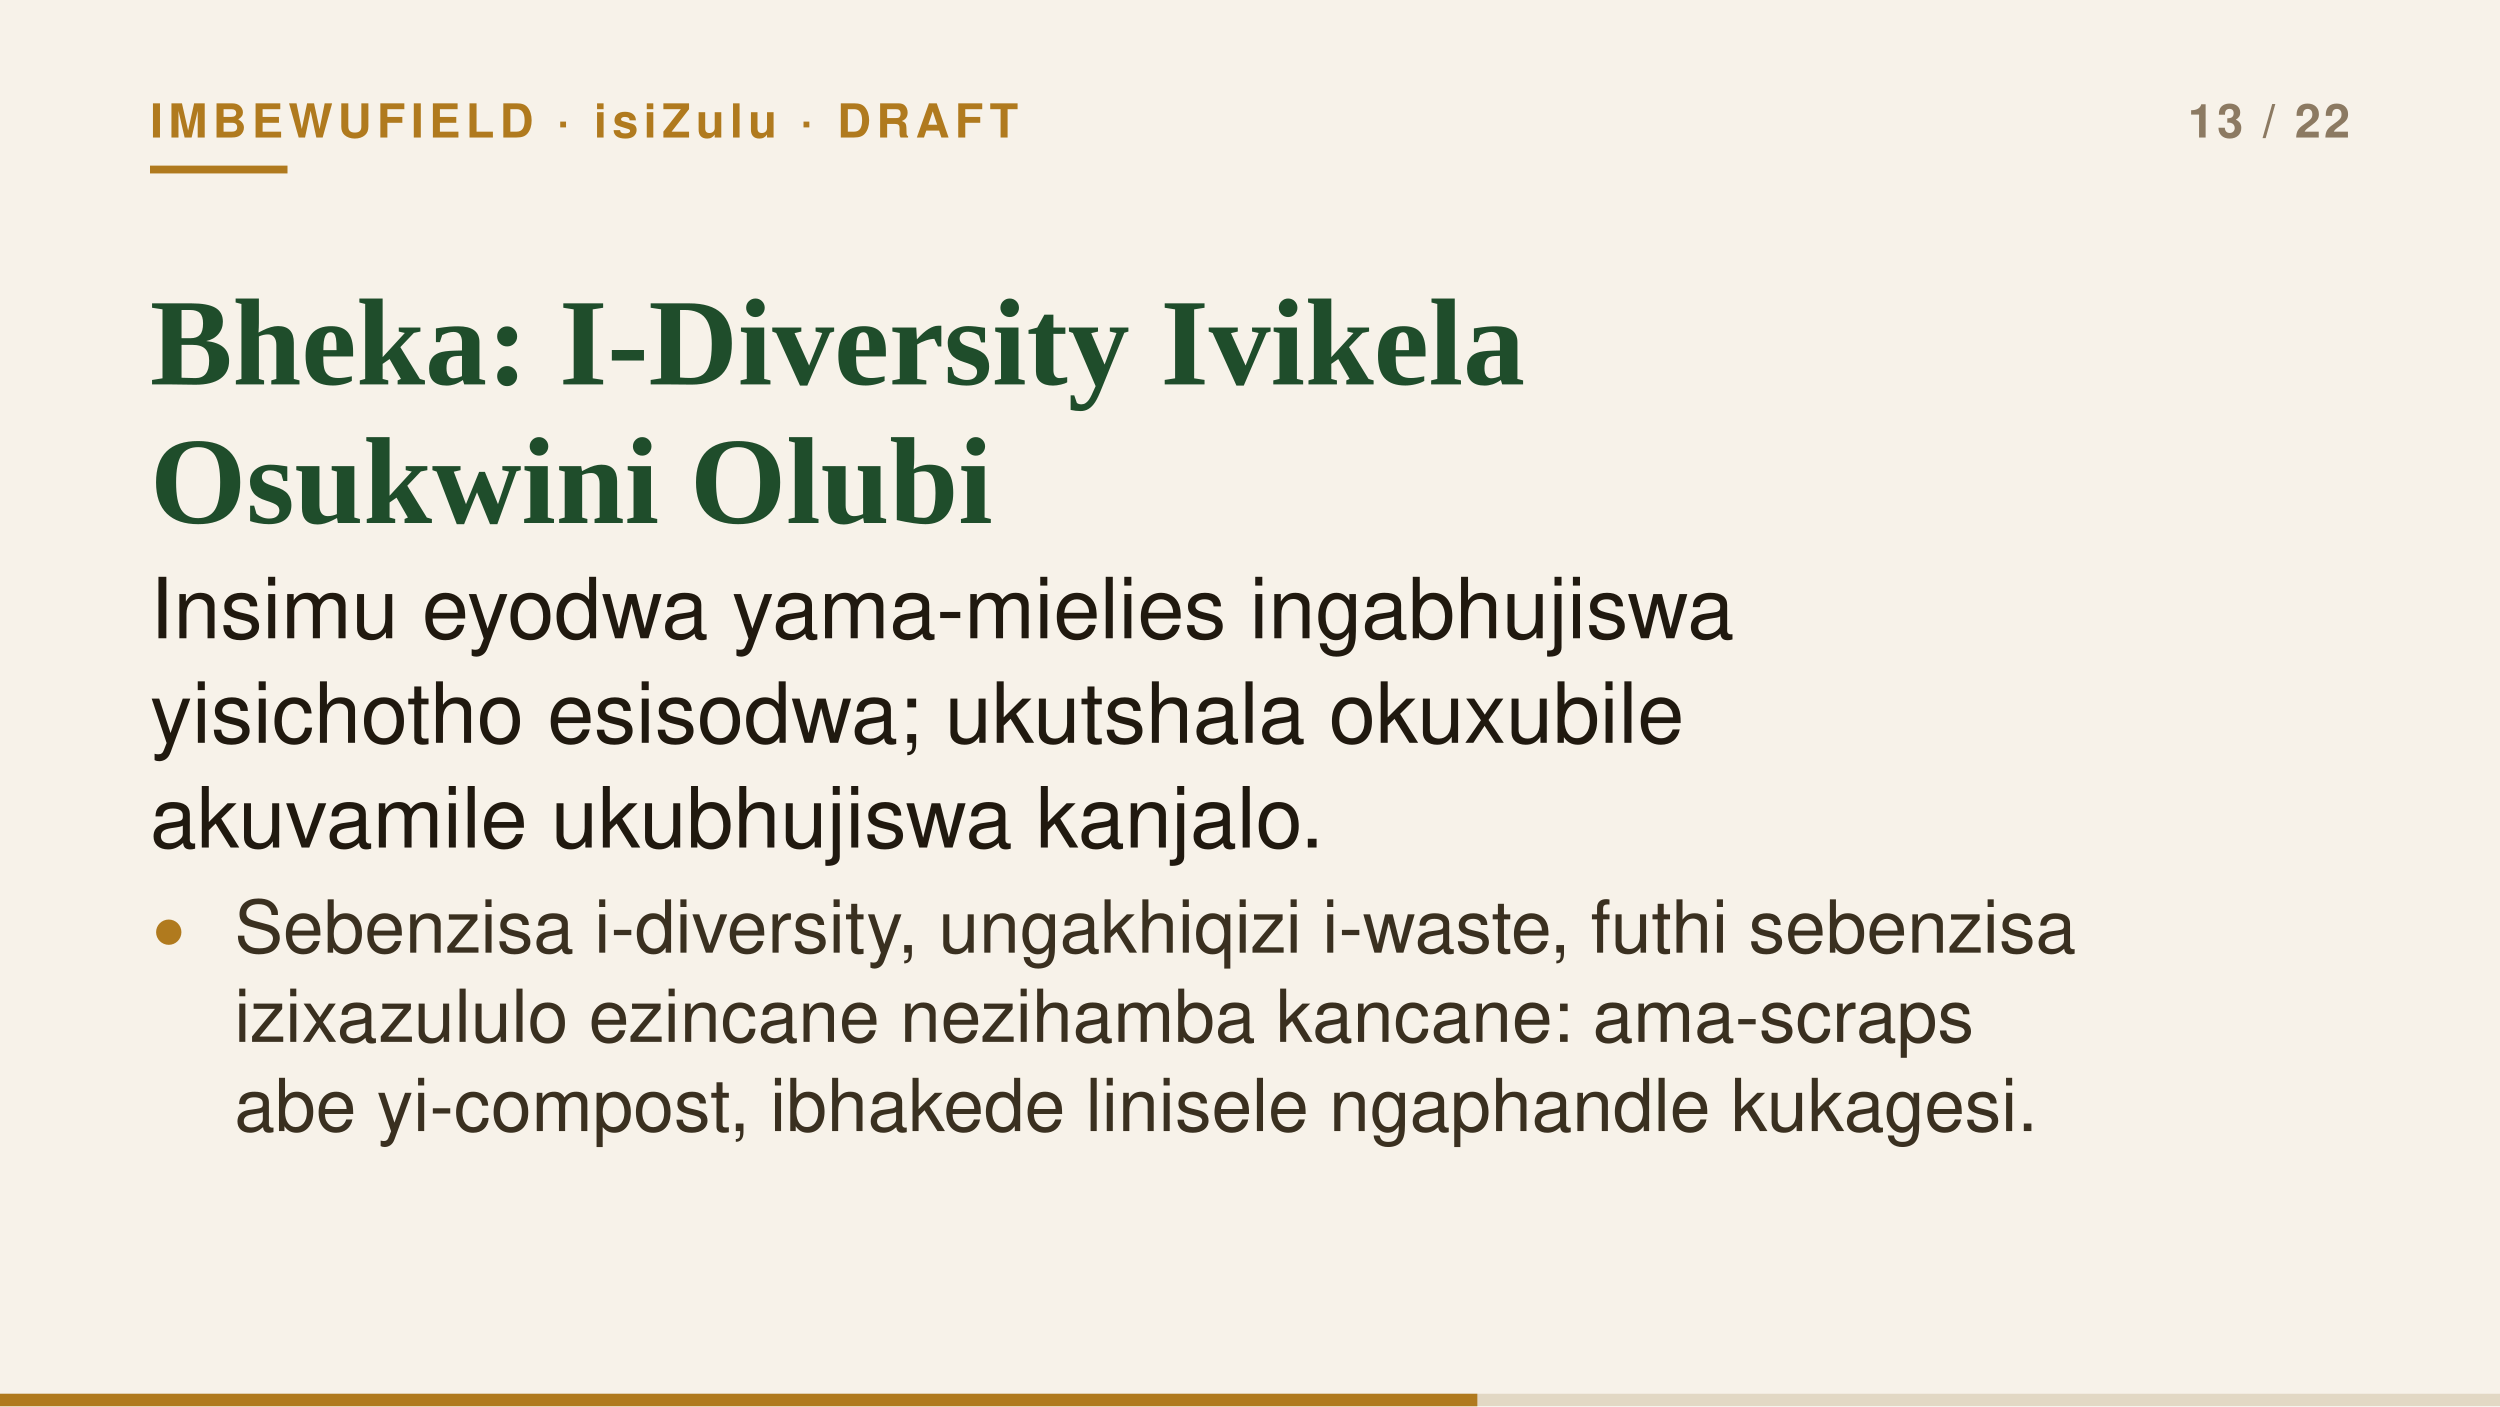
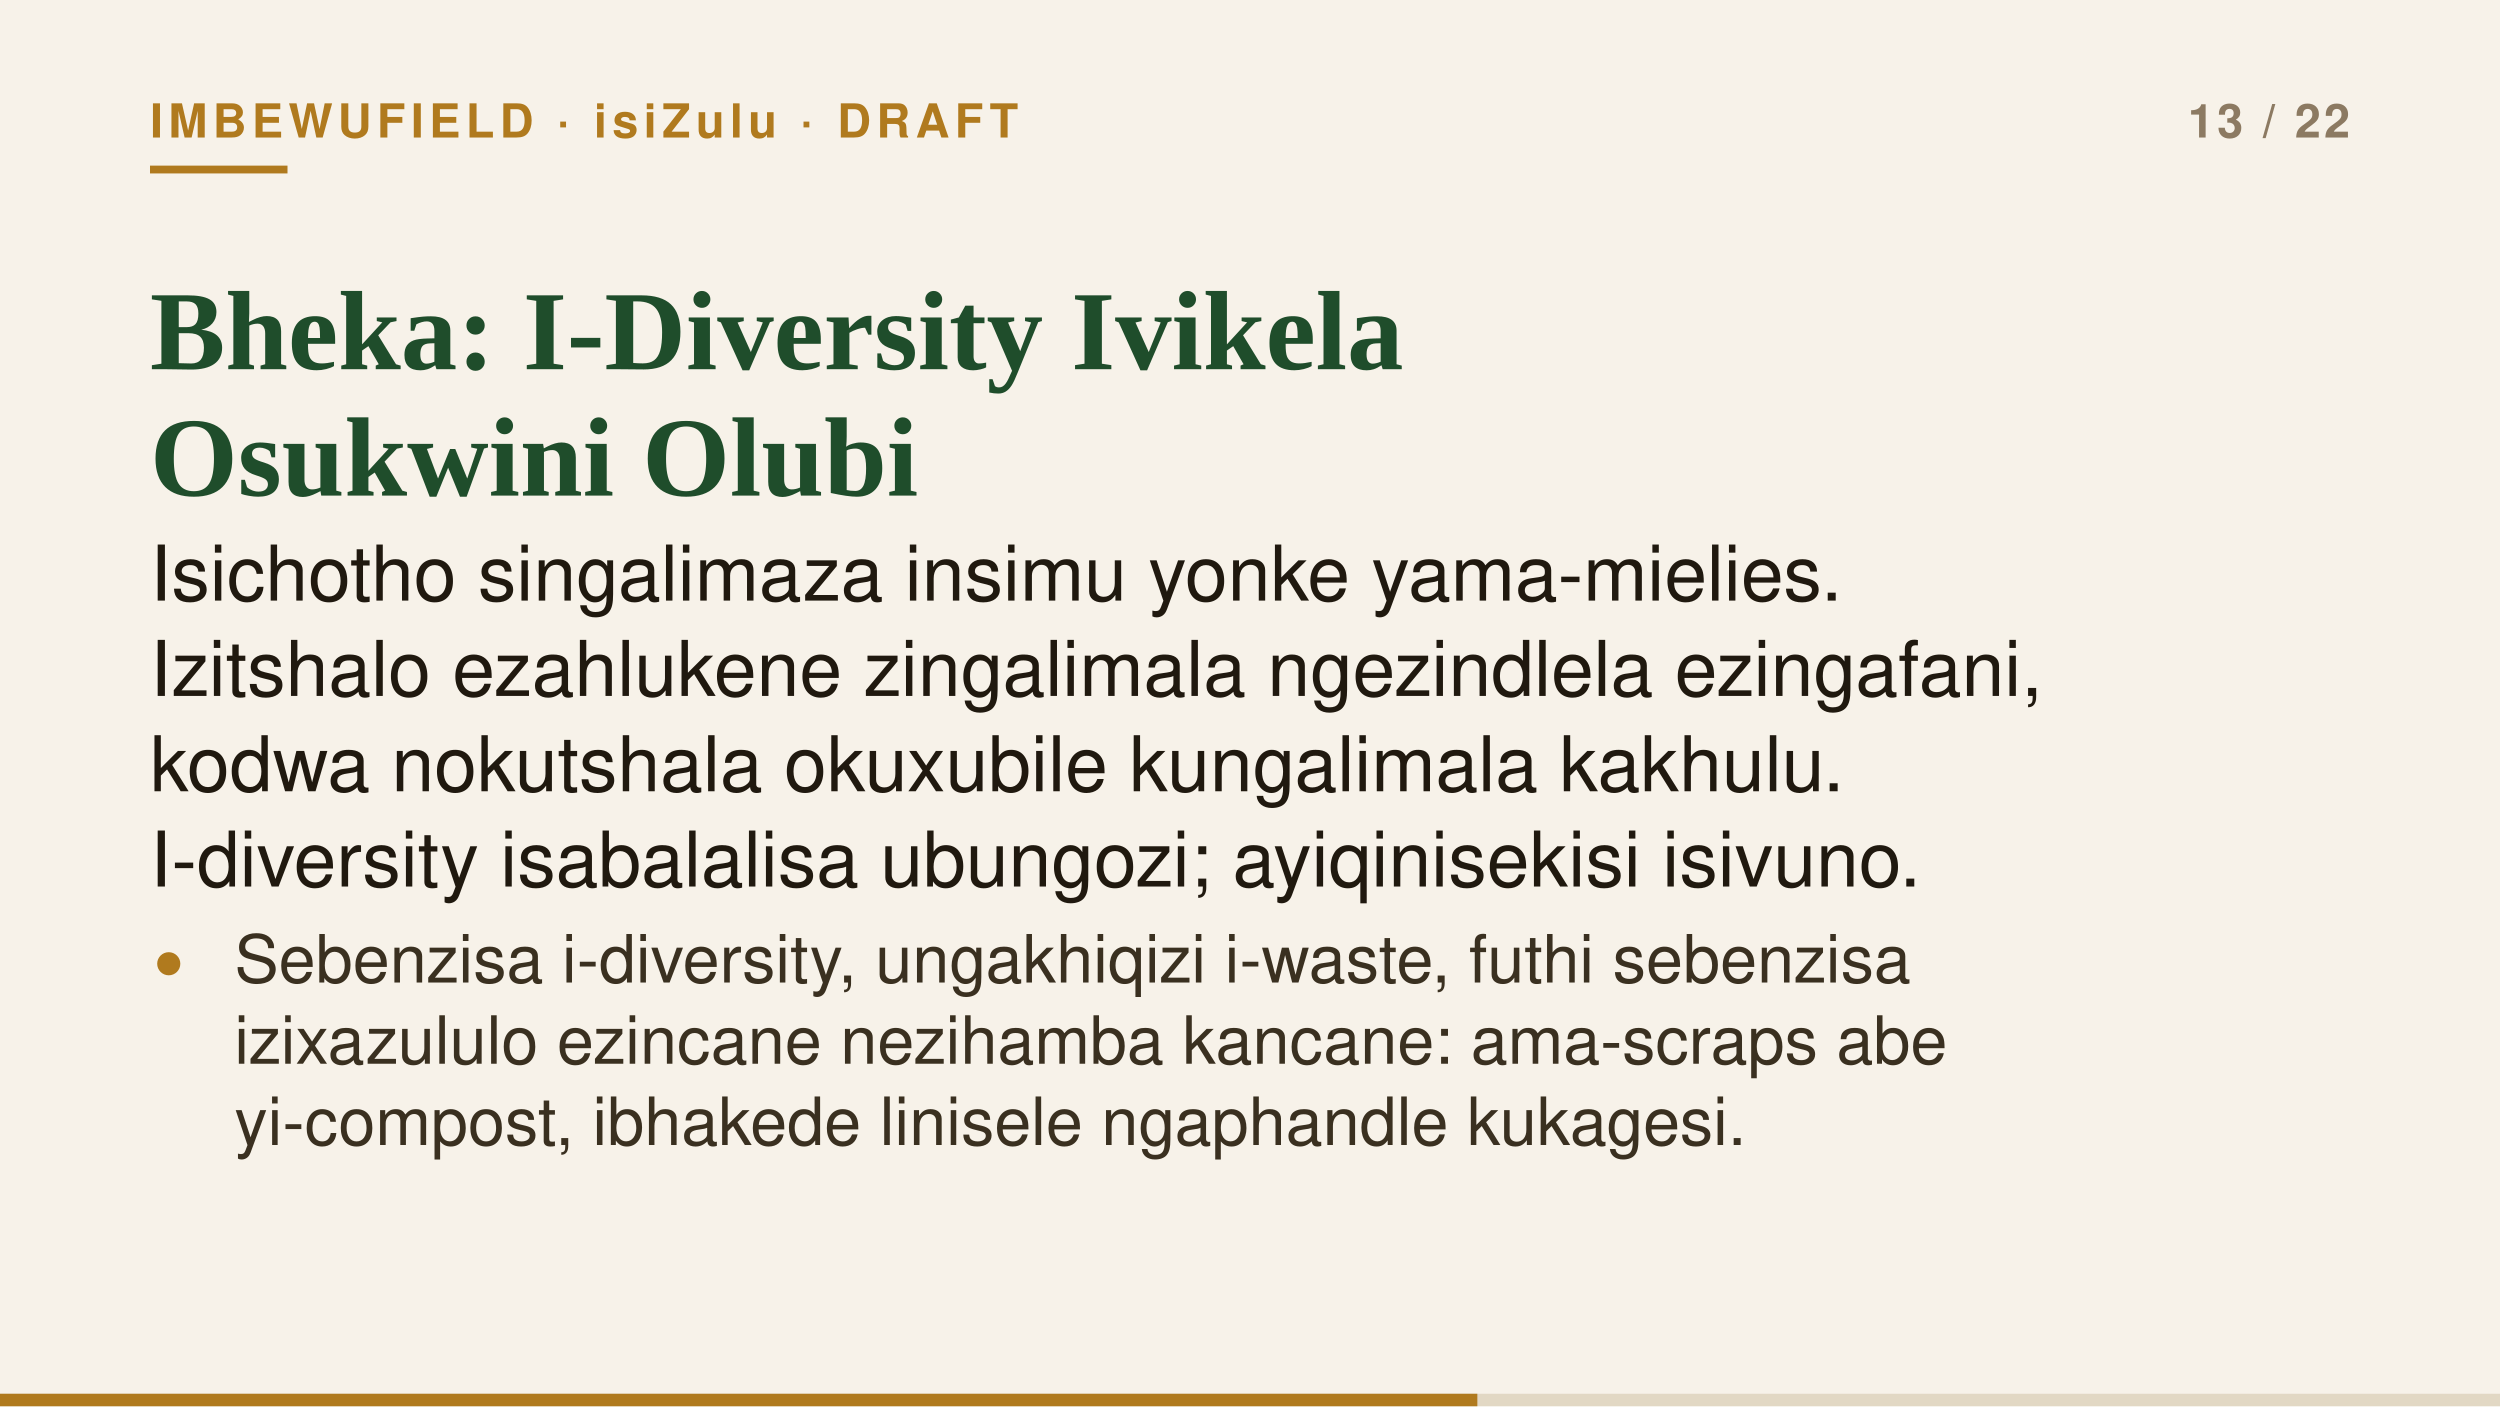
<svg xmlns="http://www.w3.org/2000/svg" viewBox="0 0 1600 900" width="1600" height="900">
  <style>.eye{font:700 30px 'Helvetica Neue',Helvetica,Arial,'Liberation Sans',sans-serif;letter-spacing:3.4px}.num{text-anchor:end;letter-spacing:2px}.hero{font:700 132px Georgia,'Iowan Old Style','Times New Roman',serif}.tag{font:italic 400 58px Georgia,'Iowan Old Style','Times New Roman',serif}.title{font-family:Georgia,'Iowan Old Style','Times New Roman',serif;font-weight:700}.lead{font-family:'Helvetica Neue',Helvetica,Arial,'Liberation Sans',sans-serif;font-weight:400}.point{font-family:'Helvetica Neue',Helvetica,Arial,'Liberation Sans',sans-serif;font-weight:400}.q{font:italic 400 46px Georgia,'Iowan Old Style','Times New Roman',serif}</style>
  <rect width="1600" height="900" fill="#F7F2E9" />
  <text class="eye" font-size="30" x="96" y="88" fill="#B07A1E">IMBEWUFIELD · isiZulu · DRAFT</text>
  <text class="eye num" x="1504" y="88" fill="#8C7A62">13 / 22</text>
  <rect x="96" y="106" width="88" height="5" fill="#B07A1E" />
-   <text class="title" font-size="79.2" fill="#1F4D2B">
-     <tspan x="96" y="246">Bheka: I-Diversity Ivikela</tspan>
-     <tspan x="96" y="334.7">Osukwini Olubi</tspan>
+   <text class="title" font-size="72.2" fill="#1F4D2B">
+     <tspan x="96" y="236.3">Bheka: I-Diversity Ivikela</tspan>
+     <tspan x="96" y="317.2">Osukwini Olubi</tspan>
  </text>
-   <text class="lead" font-size="54" fill="#20190F">
-     <tspan x="96" y="408.5">Insimu eyodwa yama-mielies ingabhujiswa</tspan>
-     <tspan x="96" y="475.4">yisichotho esisodwa; ukutshala okuxubile</tspan>
-     <tspan x="96" y="542.4">akuvamile ukubhujiswa kanjalo.</tspan>
+   <text class="lead" font-size="49.2" fill="#20190F">
+     <tspan x="96" y="384.4">Isichotho singalimaza insimu yonke yama-mielies.</tspan>
+     <tspan x="96" y="445.4">Izitshalo ezahlukene zingalimala ngezindlela ezingafani,</tspan>
+     <tspan x="96" y="506.4">kodwa nokutshala okuxubile kungalimala kakhulu.</tspan>
+     <tspan x="96" y="567.4">I-diversity isabalalisa ubungozi; ayiqinisekisi isivuno.</tspan>
  </text>
-   <circle cx="108" cy="596.6" r="8.1" fill="#B07A1E" />
-   <text class="point" font-size="46.8" fill="#3A3020">
-     <tspan x="150" y="609.7">Sebenzisa i-diversity, ungakhiqizi i-waste, futhi sebenzisa</tspan>
-     <tspan x="150" y="666.8">izixazululo ezincane nezihamba kancane: ama-scraps</tspan>
-     <tspan x="150" y="723.9">abe yi-compost, ibhakede linisele ngaphandle kukagesi.</tspan>
+   <circle cx="108" cy="616.8" r="7.4" fill="#B07A1E" />
+   <text class="point" font-size="42.6" fill="#3A3020">
+     <tspan x="150" y="628.8">Sebenzisa i-diversity, ungakhiqizi i-waste, futhi sebenzisa</tspan>
+     <tspan x="150" y="680.8">izixazululo ezincane nezihamba kancane: ama-scraps abe</tspan>
+     <tspan x="150" y="732.8">yi-compost, ibhakede linisele ngaphandle kukagesi.</tspan>
  </text>
  <rect x="0" y="892" width="1600" height="8" fill="#E2D8C4" />
  <rect x="0" y="892" width="945.5" height="8" fill="#B07A1E" />
</svg>
